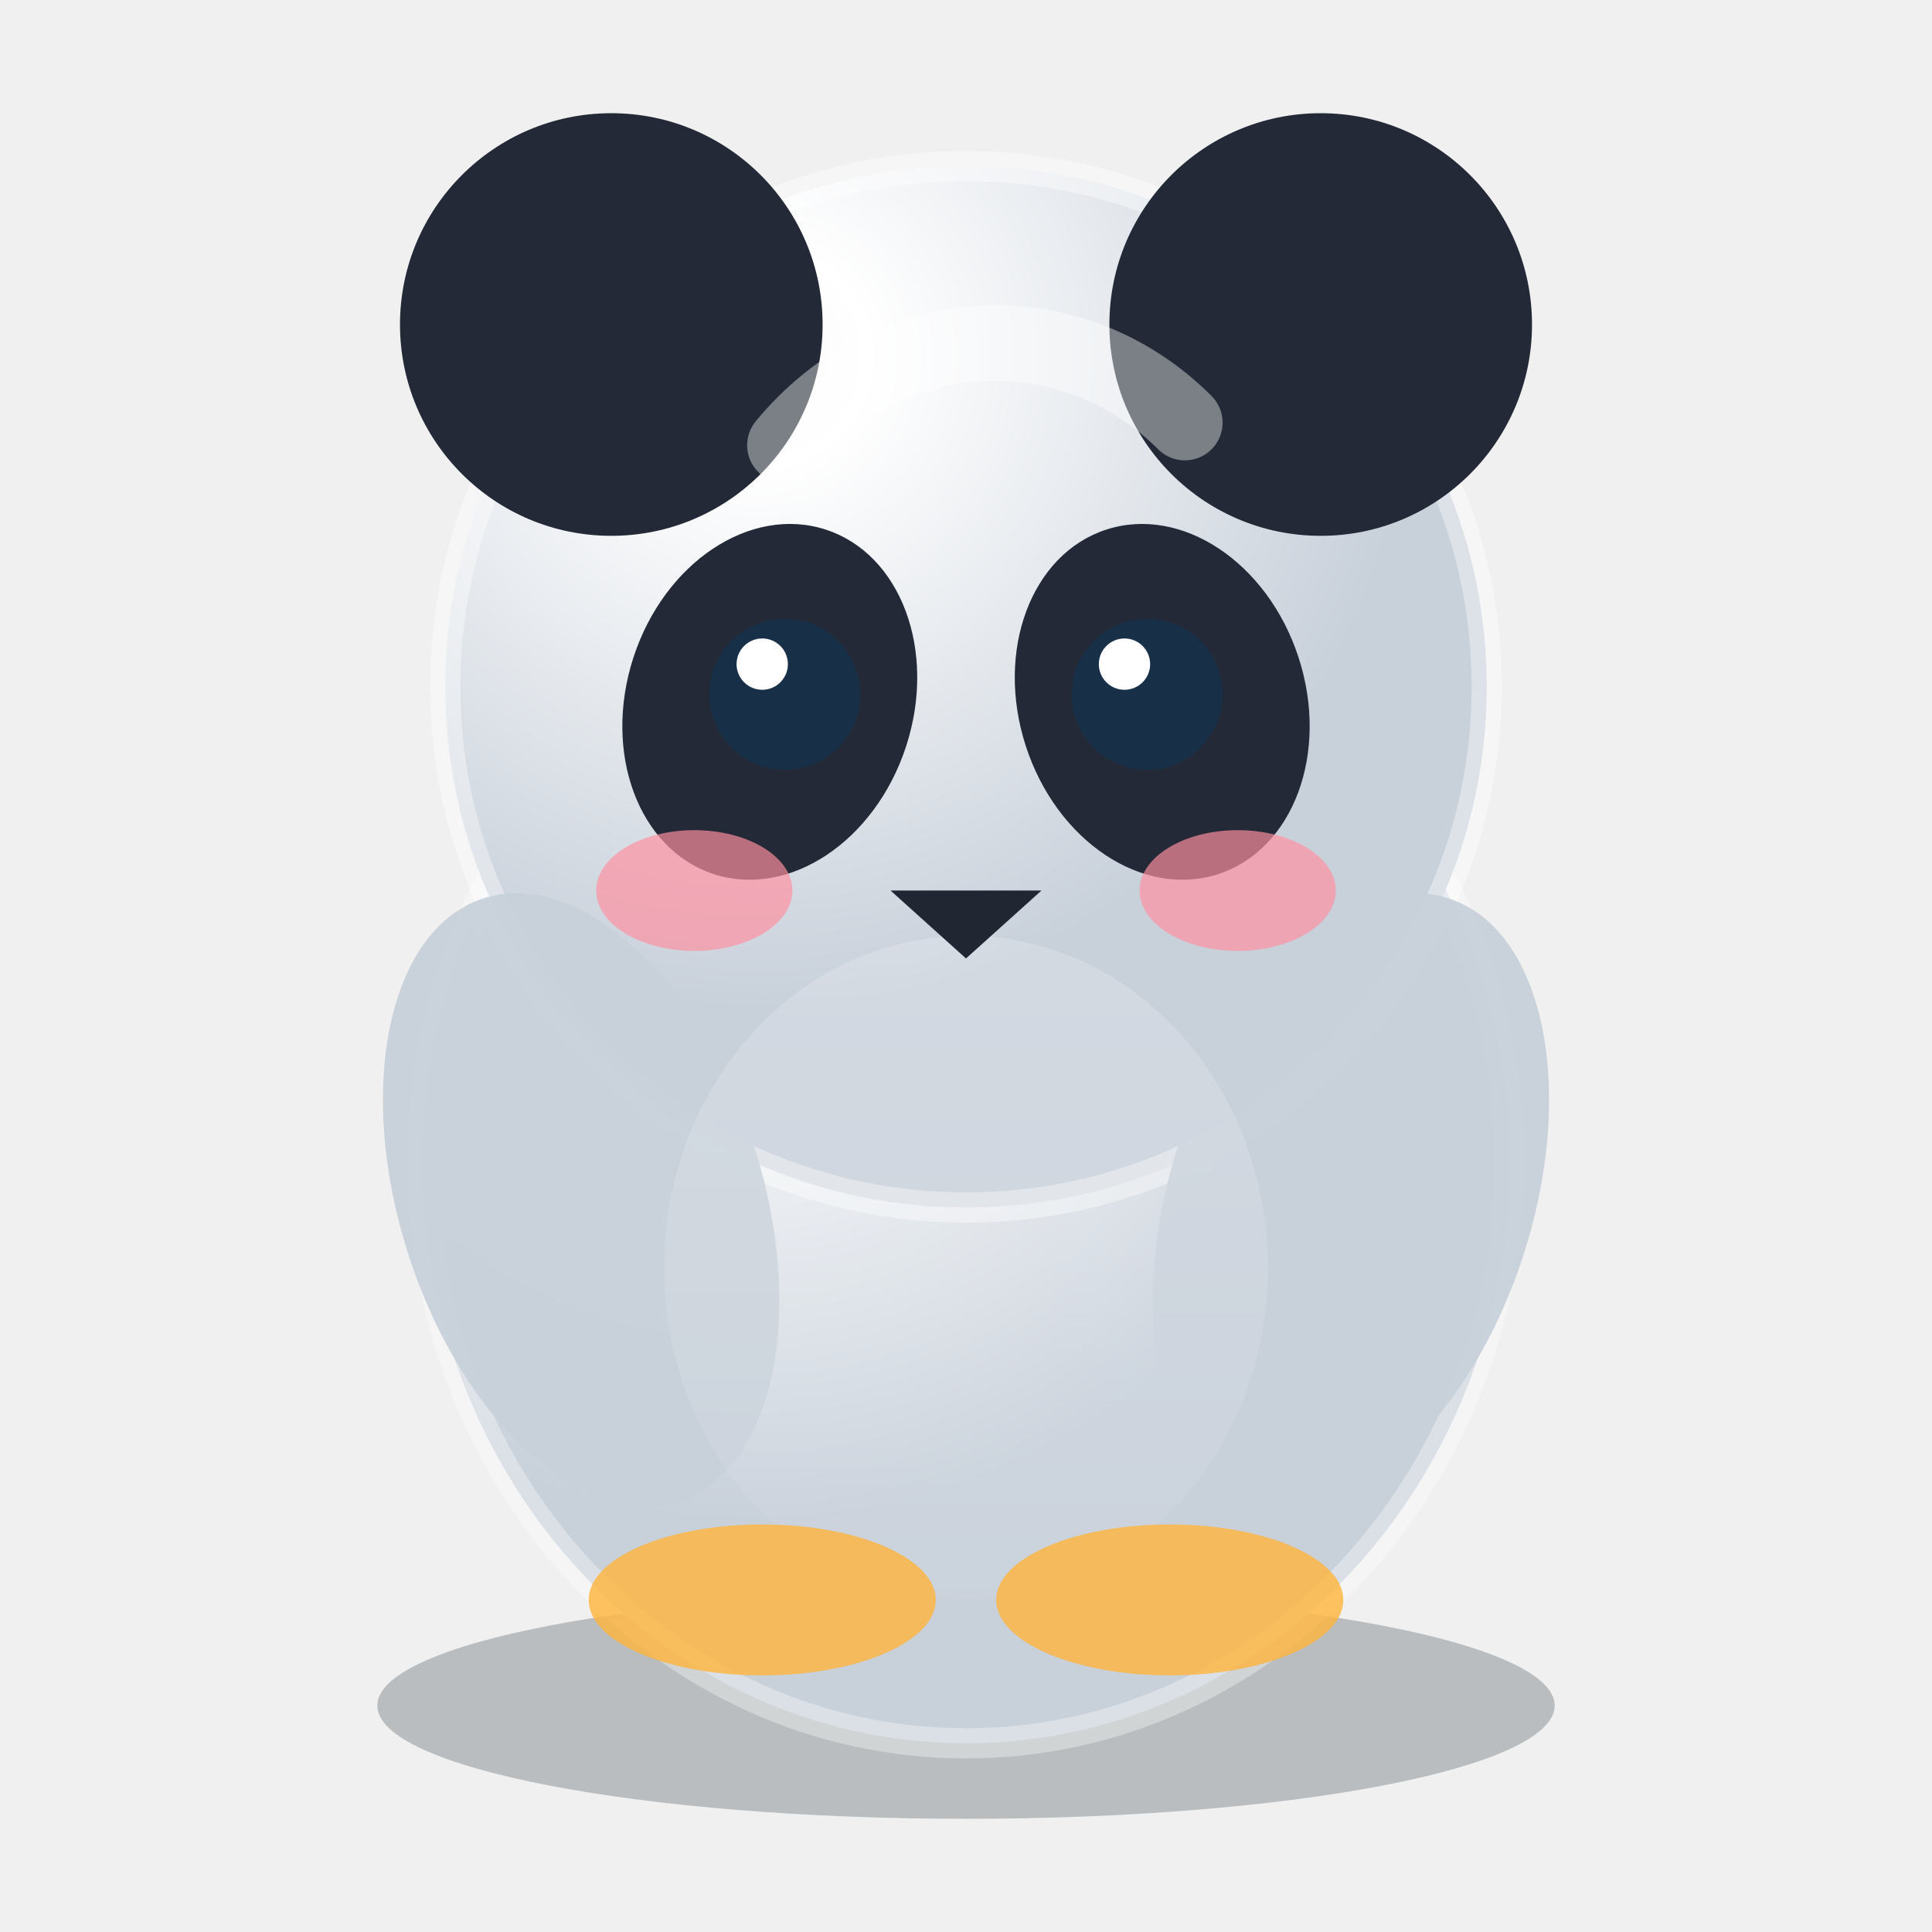
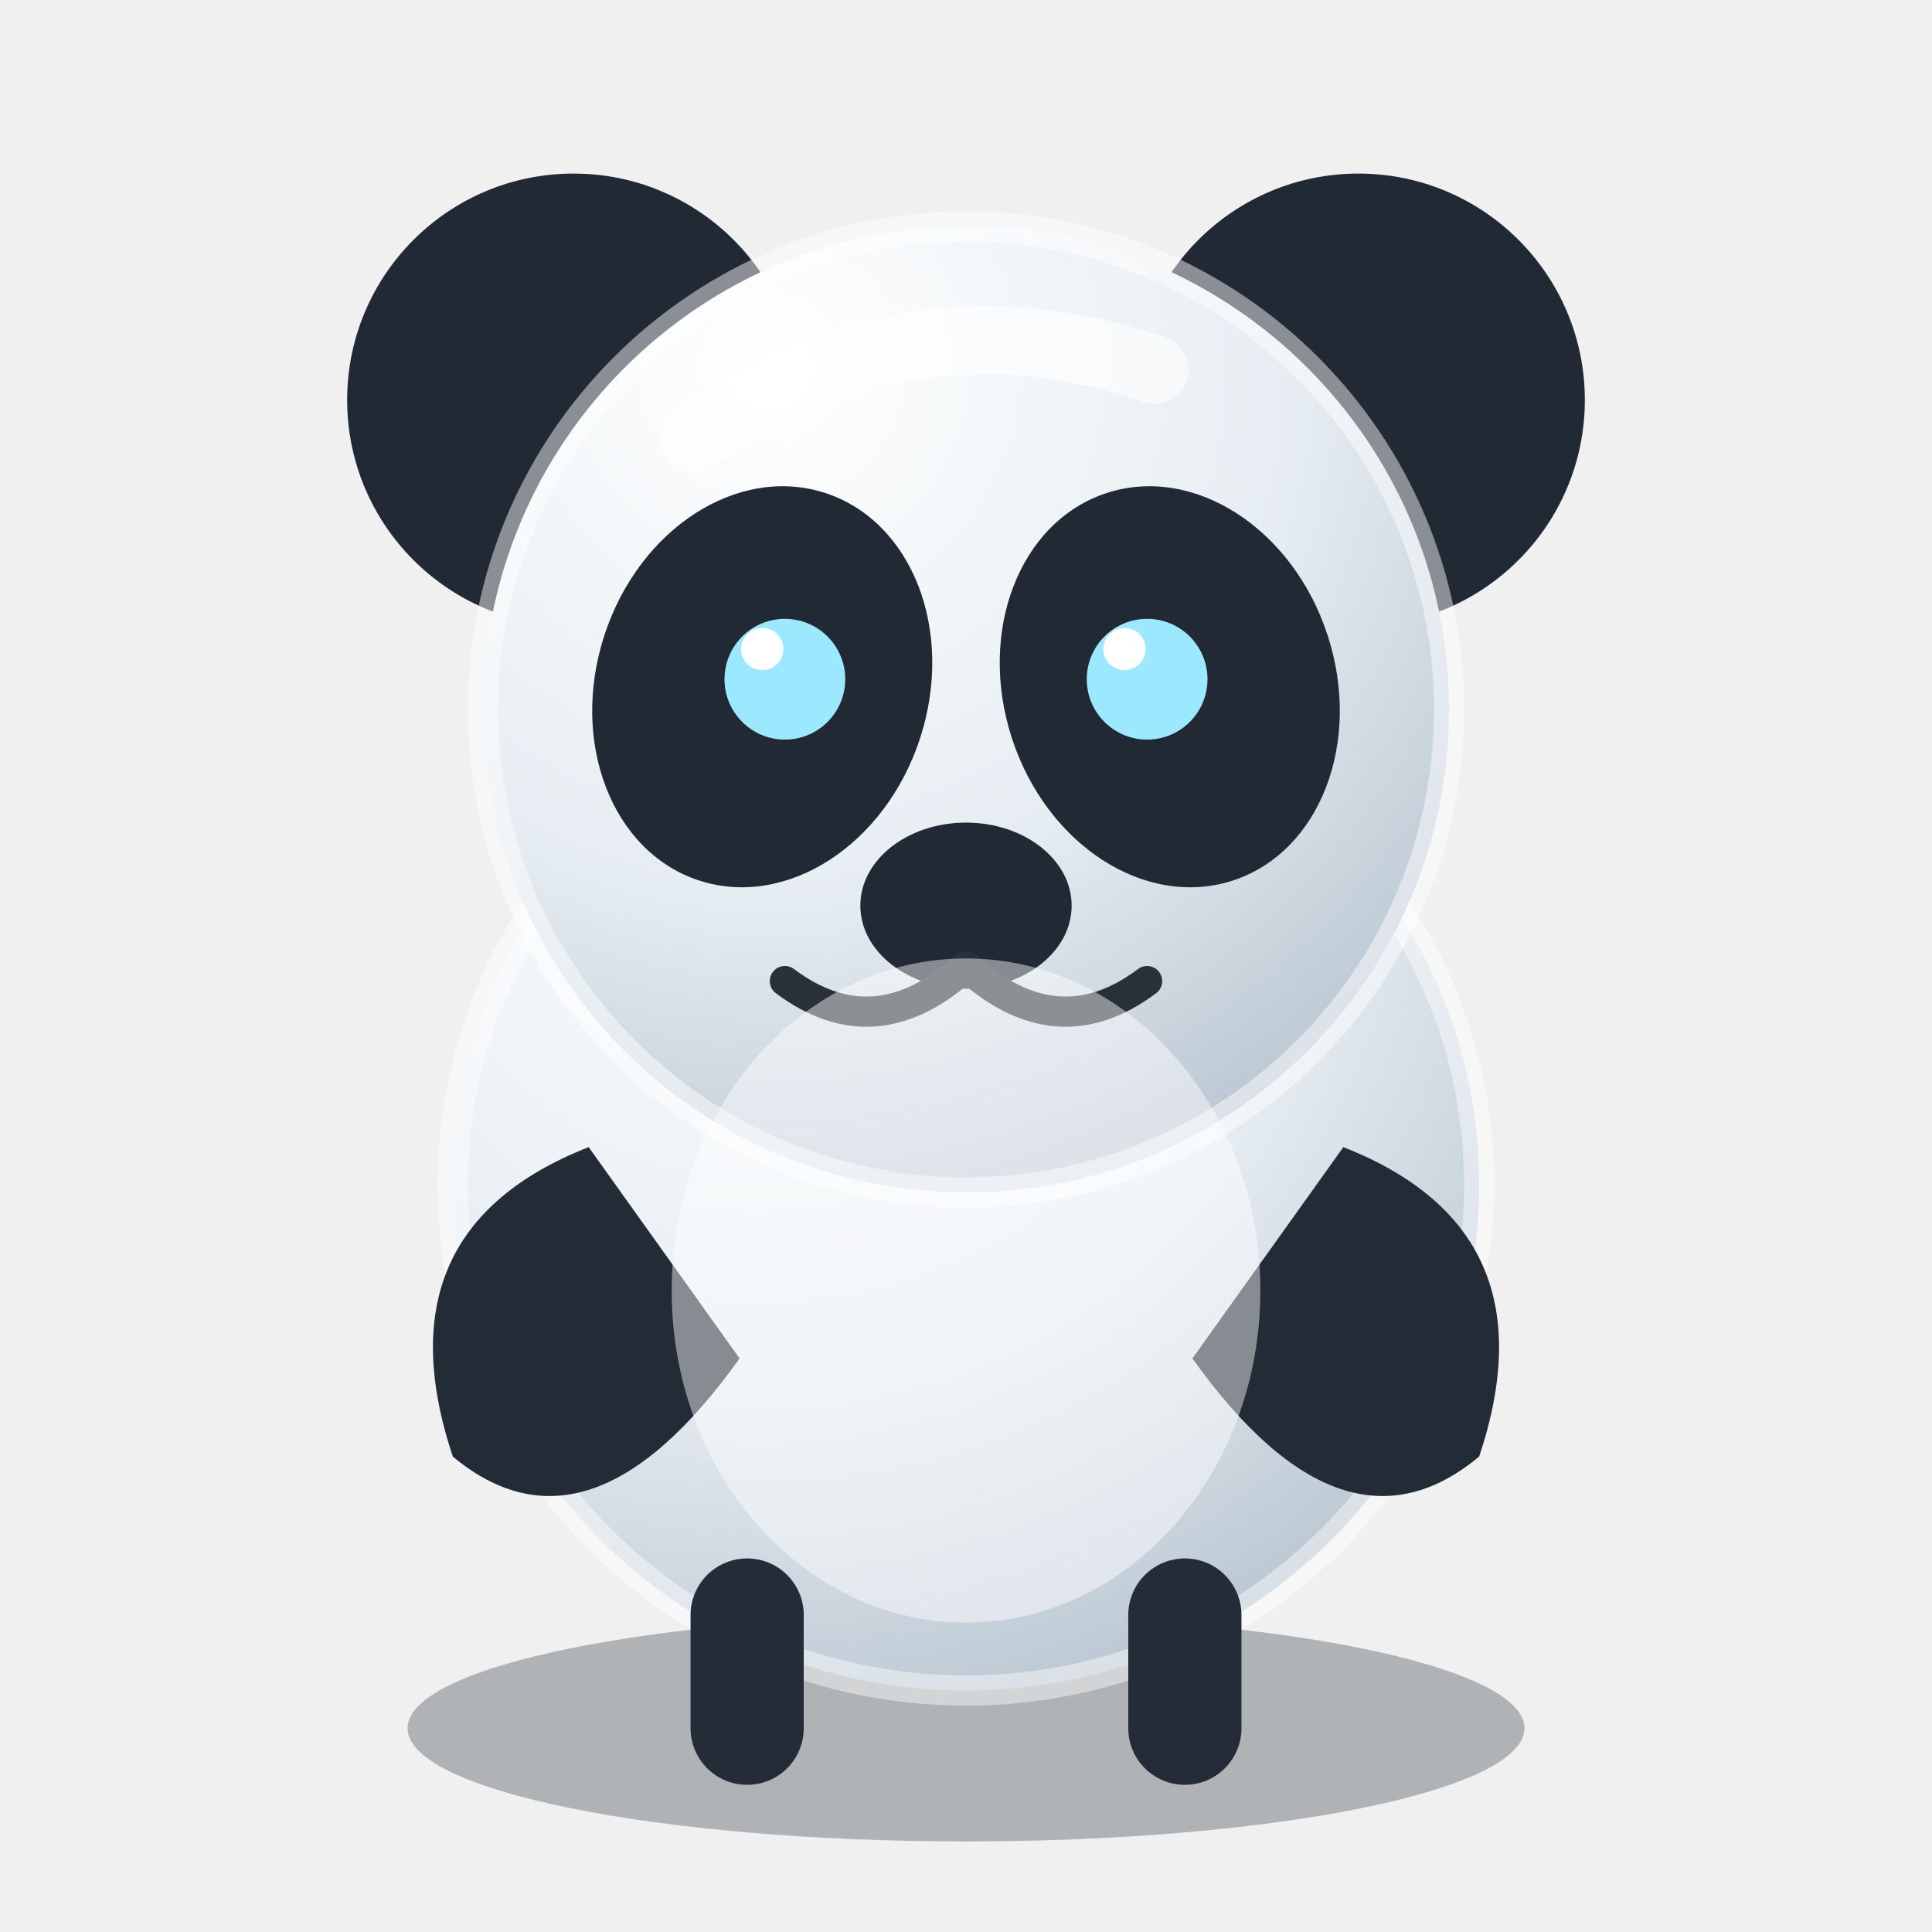
<svg xmlns="http://www.w3.org/2000/svg" width="256" height="256" viewBox="0 0 256 256">
  <defs>
-     <radialGradient id="body" cx=".30" cy=".18" r=".88">
-       <stop stop-color="#fff" stop-opacity=".55" />
-       <stop offset=".12" stop-color="#ffffff" />
-       <stop offset=".72" stop-color="#c8d0da" />
-       <stop offset="1" stop-color="#c8d0da" />
+     <radialGradient id="white" cx=".3" cy=".15" r=".9">
+       <stop stop-color="#ffffff" />
+       <stop offset=".6" stop-color="#e6edf2" />
+       <stop offset="1" stop-color="#bbc8d3" />
    </radialGradient>
-     <linearGradient id="belly" x1="0" y1="0" x2="0" y2="1">
-       <stop stop-color="#fff" stop-opacity=".72" />
-       <stop offset="1" stop-color="#fff" stop-opacity=".18" />
-     </linearGradient>
  </defs>
-   <ellipse cx="128" cy="226" rx="78" ry="15" fill="#071723" opacity=".24" />
-   <ellipse cx="128" cy="154" rx="72" ry="77" fill="url(#body)" stroke="#fff" stroke-opacity=".34" stroke-width="4" />
-   <circle cx="128" cy="91" r="69" fill="url(#body)" stroke="#fff" stroke-opacity=".38" stroke-width="4" />
-   <ellipse cx="77" cy="159" rx="24" ry="42" fill="#c8d0da" opacity=".96" transform="rotate(-18 77 159)" />
-   <ellipse cx="179" cy="159" rx="24" ry="42" fill="#c8d0da" opacity=".96" transform="rotate(18 179 159)" />
-   <ellipse cx="128" cy="168" rx="40" ry="44" fill="url(#belly)" opacity=".28" />
-   <circle cx="81" cy="43" r="28" fill="#232936" />
-   <circle cx="175" cy="43" r="28" fill="#232936" />
-   <ellipse cx="102" cy="93" rx="19" ry="24" fill="#232936" transform="rotate(18 102 93)" />
-   <ellipse cx="154" cy="93" rx="19" ry="24" fill="#232936" transform="rotate(-18 154 93)" />
-   <path d="M118 118h20l-10 9z" fill="#202733" />
-   <ellipse cx="92" cy="118" rx="13" ry="8" fill="#ff8fa0" opacity=".68" />
-   <ellipse cx="164" cy="118" rx="13" ry="8" fill="#ff8fa0" opacity=".68" />
-   <circle cx="104" cy="92" r="10" fill="#173047" />
-   <circle cx="152" cy="92" r="10" fill="#173047" />
-   <circle cx="101" cy="88" r="3.4" fill="#fff" />
-   <circle cx="149" cy="88" r="3.4" fill="#fff" />
-   <path d="M104 59C118 42 142 41 157 56" fill="none" stroke="#fff" stroke-opacity=".40" stroke-width="10" stroke-linecap="round" />
-   <ellipse cx="101" cy="212" rx="23" ry="10" fill="#ffb43b" opacity=".80" />
-   <ellipse cx="155" cy="212" rx="23" ry="10" fill="#ffb43b" opacity=".80" />
+   <ellipse cx="128" cy="229" rx="74" ry="15" fill="#071620" opacity=".28" />
+   <circle cx="76" cy="53" r="30" fill="#202934" />
+   <circle cx="180" cy="53" r="30" fill="#202934" />
+   <ellipse cx="128" cy="157" rx="68" ry="67" fill="url(#white)" stroke="#fff" stroke-opacity=".44" stroke-width="4" />
+   <circle cx="128" cy="94" r="64" fill="url(#white)" stroke="#fff" stroke-opacity=".48" stroke-width="4" />
+   <ellipse cx="101" cy="91" rx="22" ry="27" fill="#202934" transform="rotate(18 101 91)" />
+   <ellipse cx="155" cy="91" rx="22" ry="27" fill="#202934" transform="rotate(-18 155 91)" />
+   <circle cx="104" cy="90" r="8" fill="#9ce9ff" />
+   <circle cx="152" cy="90" r="8" fill="#9ce9ff" />
+   <circle cx="101" cy="86" r="2.8" fill="#fff" />
+   <circle cx="149" cy="86" r="2.8" fill="#fff" />
+   <ellipse cx="128" cy="120" rx="14" ry="11" fill="#202934" />
+   <path d="M128 128Q116 139 104 130M128 128Q140 139 152 130" fill="none" stroke="#28313a" stroke-width="4" stroke-linecap="round" />
+   <path d="M78 152Q50 163 60 193Q78 208 98 180" fill="#222b36" />
+   <path d="M178 152Q206 163 196 193Q178 208 158 180" fill="#222b36" />
+   <ellipse cx="128" cy="171" rx="39" ry="44" fill="#fff" opacity=".46" />
+   <path d="M92 58Q121 38 153 49" fill="none" stroke="#fff" stroke-opacity=".60" stroke-width="9" stroke-linecap="round" />
+   <path d="M99 214v15M157 214v15" stroke="#232c37" stroke-width="15" stroke-linecap="round" />
</svg>
